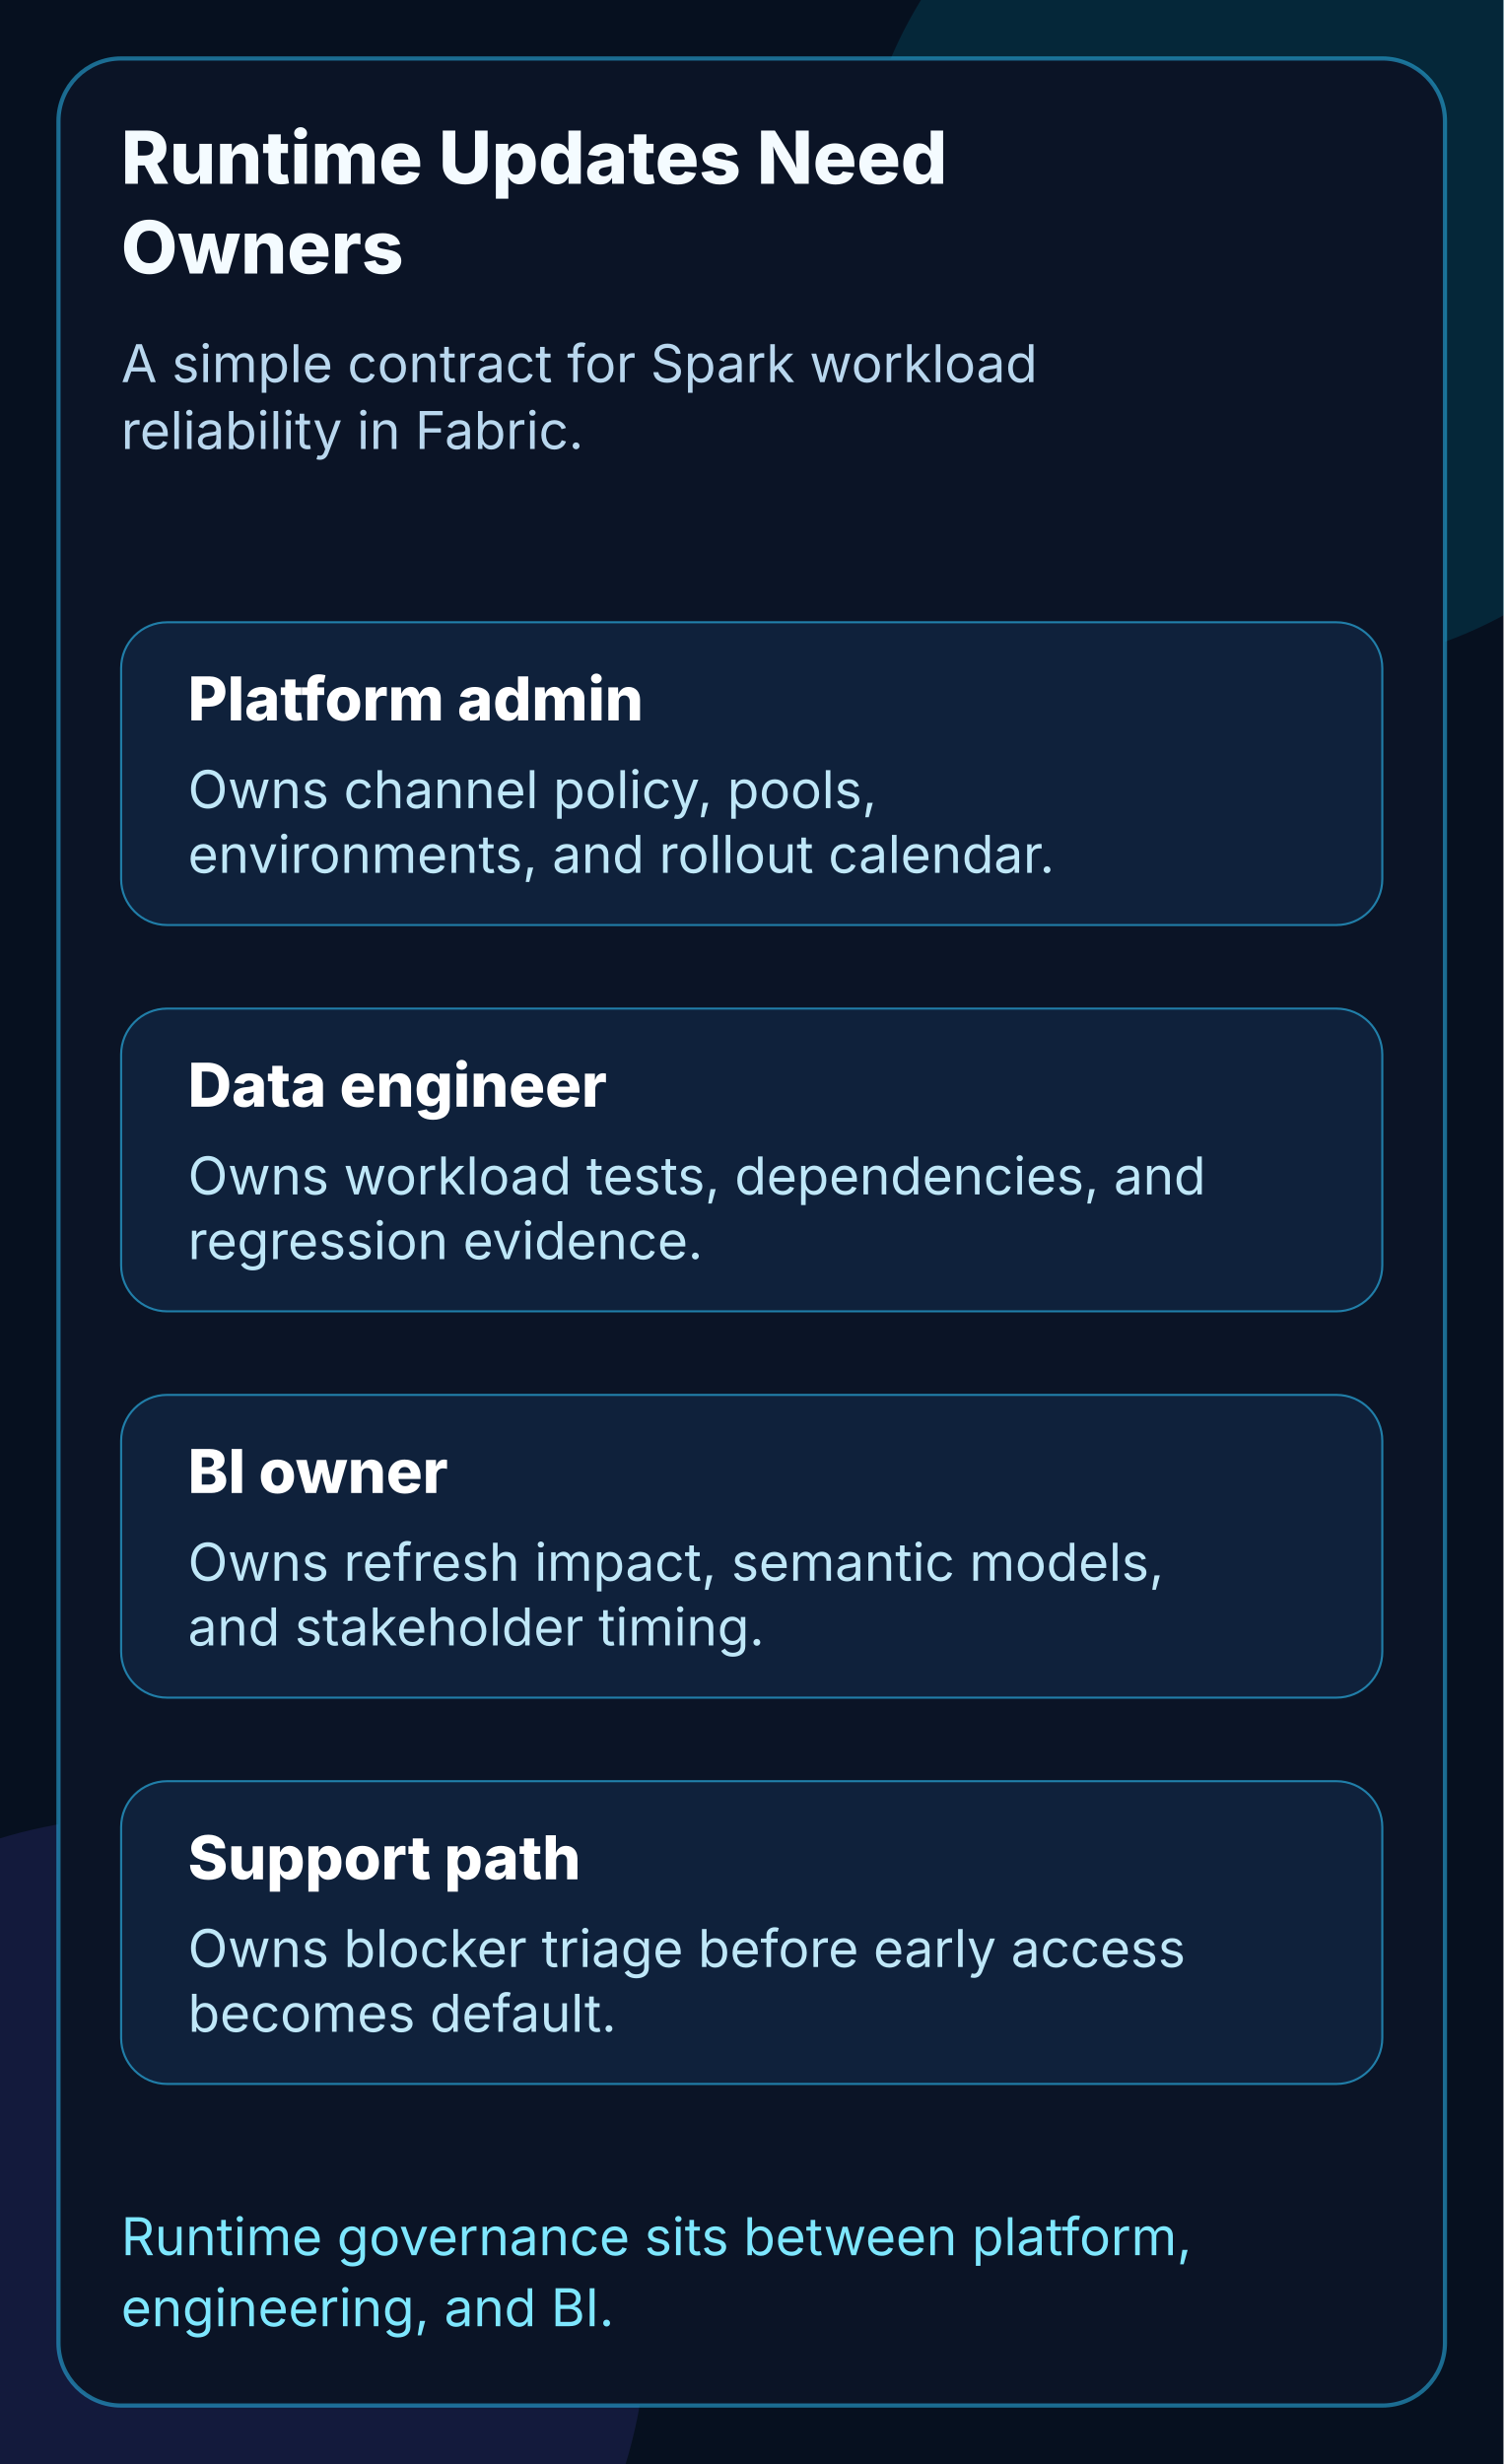
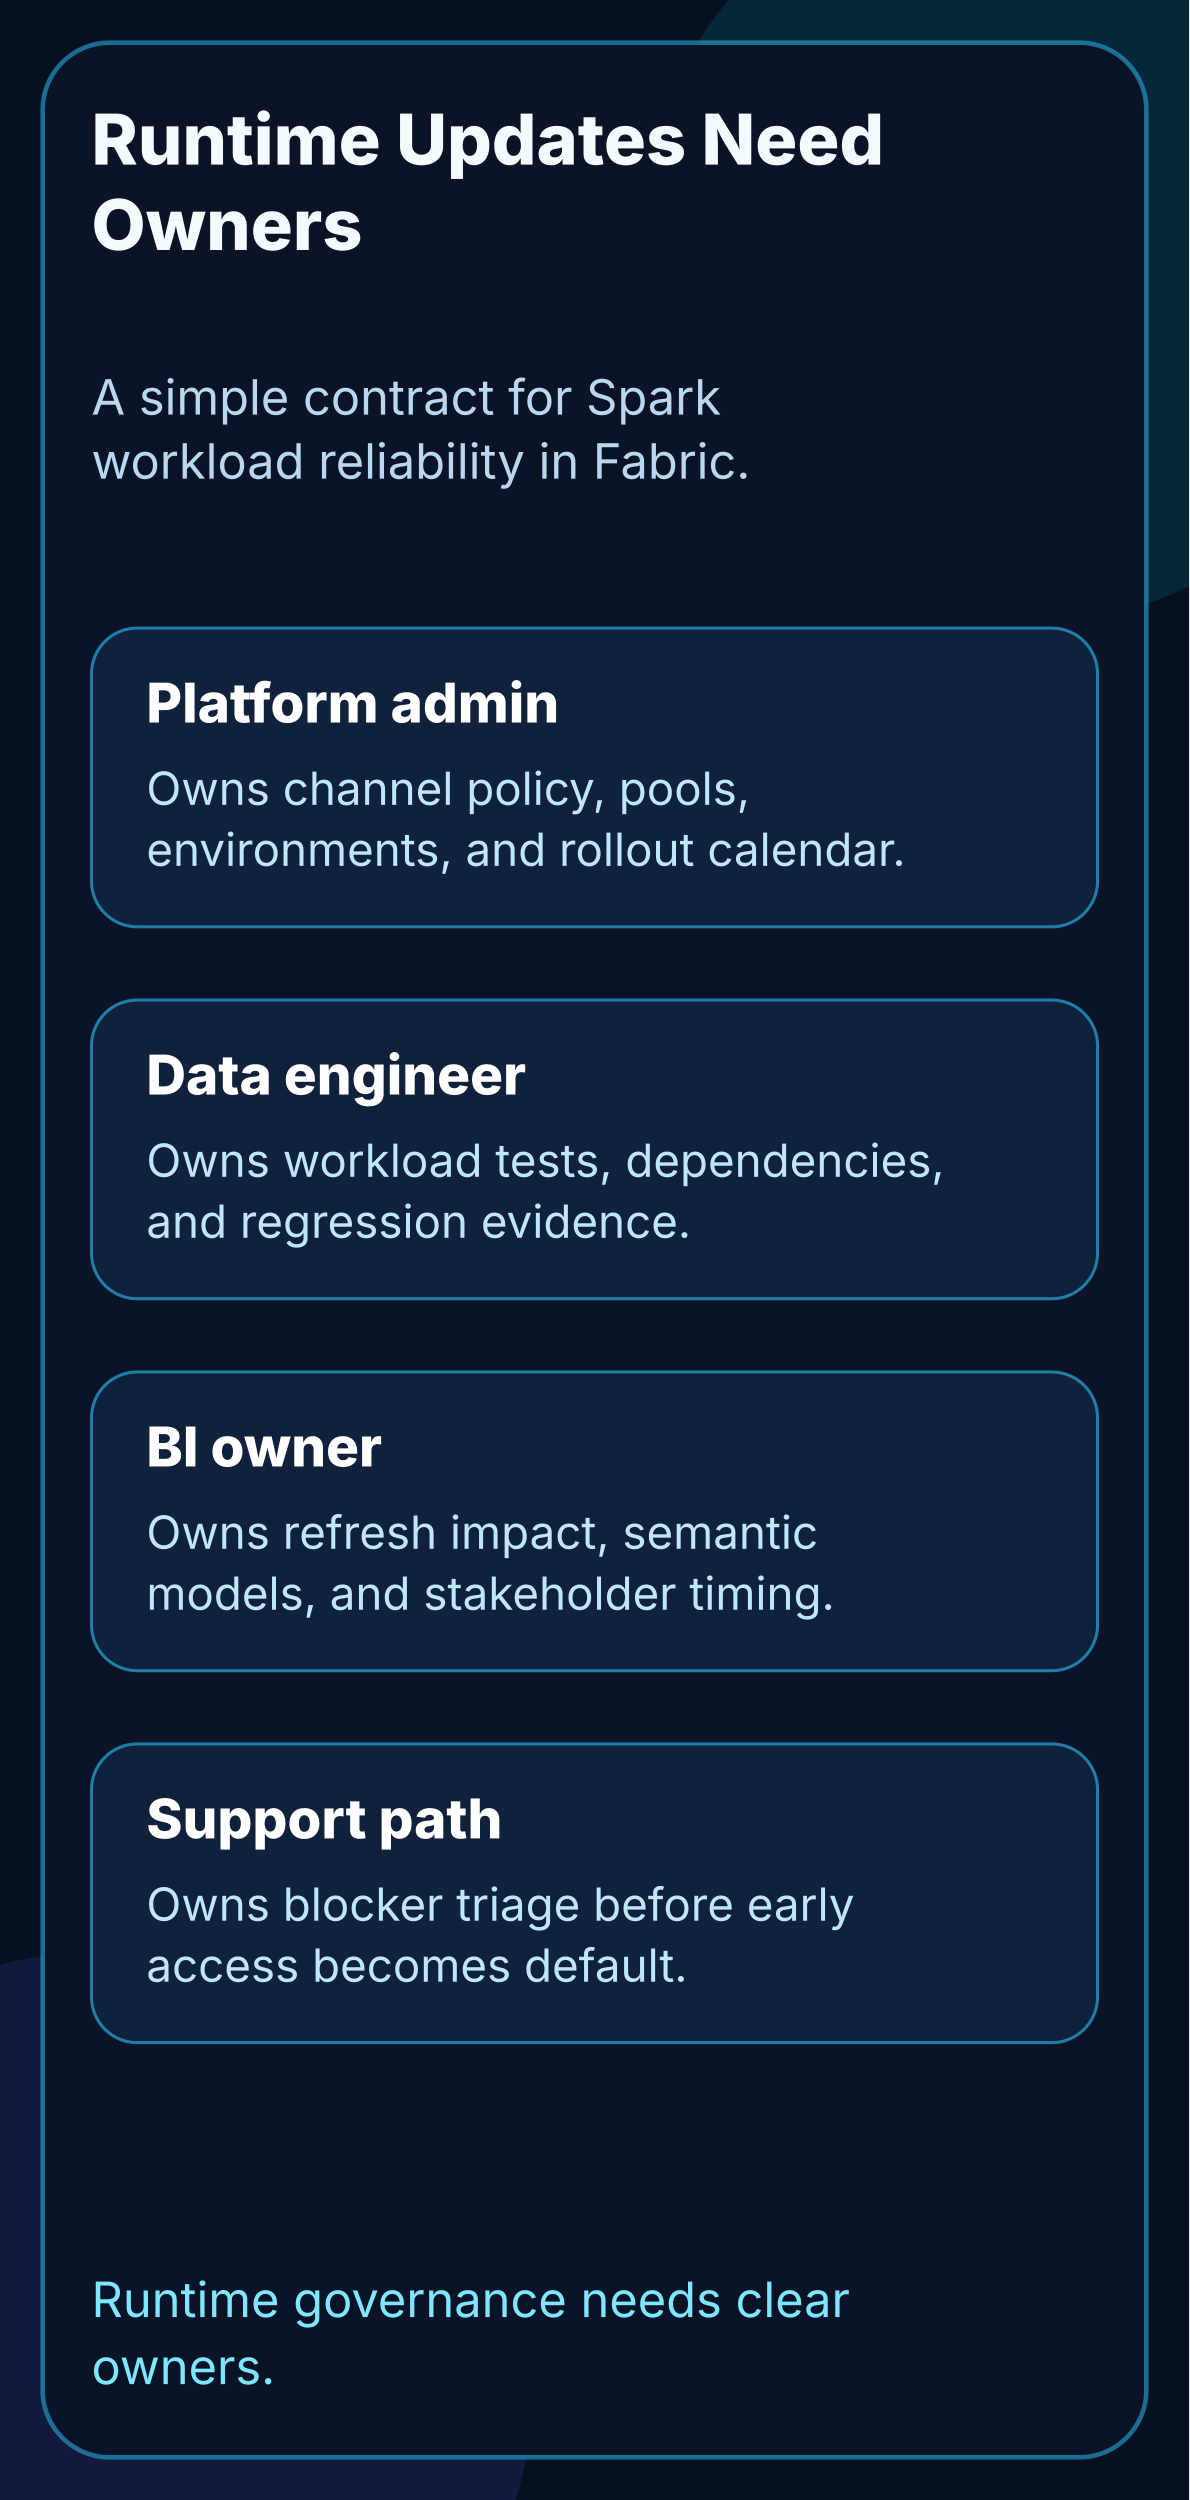
- <svg xmlns="http://www.w3.org/2000/svg" width="720" height="1180" viewBox="0 0 720 1180">
-   <rect width="720" height="1180" fill="#06101f" />
-   <circle cx="620" cy="110" r="210" fill="#00d4ff" opacity="0.12" />
-   <circle cx="70" cy="1110" r="240" fill="#6d5dfc" opacity="0.13" />
-   <rect x="28" y="28" width="664" height="1124" rx="30" fill="#0b1426" stroke="#2fc7ff" stroke-opacity="0.5" stroke-width="2" />
-   <text x="58" y="88" font-family="Inter,Segoe UI,Arial,sans-serif" font-size="35" font-weight="800" fill="#f4fbff">Runtime Updates Need</text>
-   <text x="58" y="131" font-family="Inter,Segoe UI,Arial,sans-serif" font-size="35" font-weight="800" fill="#f4fbff">Owners</text>
-   <text x="58" y="183" font-family="Inter,Segoe UI,Arial,sans-serif" font-size="25" fill="#b9d7ee">A simple contract for Spark workload</text>
-   <text x="58" y="215" font-family="Inter,Segoe UI,Arial,sans-serif" font-size="25" fill="#b9d7ee">reliability in Fabric.</text>
-   <rect x="58" y="298" width="604" height="145" rx="22" fill="#0f213b" stroke="#2fc7ff" stroke-opacity="0.58" />
-   <text x="90" y="345" font-family="Inter,Segoe UI,Arial,sans-serif" font-size="29" font-weight="760" fill="#ffffff">Platform admin</text>
-   <text x="90" y="387" font-family="Inter,Segoe UI,Arial,sans-serif" font-size="25" fill="#bfe7f8">Owns channel policy, pools,</text>
-   <text x="90" y="418" font-family="Inter,Segoe UI,Arial,sans-serif" font-size="25" fill="#bfe7f8">environments, and rollout calendar.</text>
-   <rect x="58" y="483" width="604" height="145" rx="22" fill="#0f213b" stroke="#2fc7ff" stroke-opacity="0.58" />
-   <text x="90" y="530" font-family="Inter,Segoe UI,Arial,sans-serif" font-size="29" font-weight="760" fill="#ffffff">Data engineer</text>
-   <text x="90" y="572" font-family="Inter,Segoe UI,Arial,sans-serif" font-size="25" fill="#bfe7f8">Owns workload tests, dependencies, and</text>
-   <text x="90" y="603" font-family="Inter,Segoe UI,Arial,sans-serif" font-size="25" fill="#bfe7f8">regression evidence.</text>
-   <rect x="58" y="668" width="604" height="145" rx="22" fill="#0f213b" stroke="#2fc7ff" stroke-opacity="0.58" />
-   <text x="90" y="715" font-family="Inter,Segoe UI,Arial,sans-serif" font-size="29" font-weight="760" fill="#ffffff">BI owner</text>
-   <text x="90" y="757" font-family="Inter,Segoe UI,Arial,sans-serif" font-size="25" fill="#bfe7f8">Owns refresh impact, semantic models,</text>
-   <text x="90" y="788" font-family="Inter,Segoe UI,Arial,sans-serif" font-size="25" fill="#bfe7f8">and stakeholder timing.</text>
-   <rect x="58" y="853" width="604" height="145" rx="22" fill="#0f213b" stroke="#2fc7ff" stroke-opacity="0.58" />
-   <text x="90" y="900" font-family="Inter,Segoe UI,Arial,sans-serif" font-size="29" font-weight="760" fill="#ffffff">Support path</text>
-   <text x="90" y="942" font-family="Inter,Segoe UI,Arial,sans-serif" font-size="25" fill="#bfe7f8">Owns blocker triage before early access</text>
-   <text x="90" y="973" font-family="Inter,Segoe UI,Arial,sans-serif" font-size="25" fill="#bfe7f8">becomes default.</text>
-   <text x="58" y="1080" font-family="Inter,Segoe UI,Arial,sans-serif" font-size="25" fill="#7ee7ff">Runtime governance sits between platform,</text>
-   <text x="58" y="1114" font-family="Inter,Segoe UI,Arial,sans-serif" font-size="25" fill="#7ee7ff">engineering, and BI.</text>
+ <svg xmlns="http://www.w3.org/2000/svg" width="390" height="820" viewBox="0 0 390 820">
+   <rect width="390" height="820" fill="#06101f" />
+   <circle cx="335" cy="80" r="125" fill="#00d4ff" opacity="0.12" />
+   <circle cx="35" cy="780" r="140" fill="#6d5dfc" opacity="0.13" />
+   <rect x="14" y="14" width="362" height="792" rx="22" fill="#0b1426" stroke="#2fc7ff" stroke-opacity="0.5" stroke-width="1.5" />
+   <text x="30" y="54" font-family="Inter,Segoe UI,Arial,sans-serif" font-size="23" font-weight="800" fill="#f4fbff">Runtime Updates Need</text>
+   <text x="30" y="82" font-family="Inter,Segoe UI,Arial,sans-serif" font-size="23" font-weight="800" fill="#f4fbff">Owners</text>
+   <text x="30" y="136" font-family="Inter,Segoe UI,Arial,sans-serif" font-size="16" fill="#b9d7ee">A simple contract for Spark</text>
+   <text x="30" y="157" font-family="Inter,Segoe UI,Arial,sans-serif" font-size="16" fill="#b9d7ee">workload reliability in Fabric.</text>
+   <rect x="30" y="206" width="330" height="98" rx="15" fill="#0f213b" stroke="#2fc7ff" stroke-opacity="0.58" />
+   <text x="48" y="237" font-family="Inter,Segoe UI,Arial,sans-serif" font-size="18" font-weight="760" fill="#ffffff">Platform admin</text>
+   <text x="48" y="264" font-family="Inter,Segoe UI,Arial,sans-serif" font-size="15" fill="#bfe7f8">Owns channel policy, pools,</text>
+   <text x="48" y="284" font-family="Inter,Segoe UI,Arial,sans-serif" font-size="15" fill="#bfe7f8">environments, and rollout calendar.</text>
+   <rect x="30" y="328" width="330" height="98" rx="15" fill="#0f213b" stroke="#2fc7ff" stroke-opacity="0.58" />
+   <text x="48" y="359" font-family="Inter,Segoe UI,Arial,sans-serif" font-size="18" font-weight="760" fill="#ffffff">Data engineer</text>
+   <text x="48" y="386" font-family="Inter,Segoe UI,Arial,sans-serif" font-size="15" fill="#bfe7f8">Owns workload tests, dependencies,</text>
+   <text x="48" y="406" font-family="Inter,Segoe UI,Arial,sans-serif" font-size="15" fill="#bfe7f8">and regression evidence.</text>
+   <rect x="30" y="450" width="330" height="98" rx="15" fill="#0f213b" stroke="#2fc7ff" stroke-opacity="0.58" />
+   <text x="48" y="481" font-family="Inter,Segoe UI,Arial,sans-serif" font-size="18" font-weight="760" fill="#ffffff">BI owner</text>
+   <text x="48" y="508" font-family="Inter,Segoe UI,Arial,sans-serif" font-size="15" fill="#bfe7f8">Owns refresh impact, semantic</text>
+   <text x="48" y="528" font-family="Inter,Segoe UI,Arial,sans-serif" font-size="15" fill="#bfe7f8">models, and stakeholder timing.</text>
+   <rect x="30" y="572" width="330" height="98" rx="15" fill="#0f213b" stroke="#2fc7ff" stroke-opacity="0.58" />
+   <text x="48" y="603" font-family="Inter,Segoe UI,Arial,sans-serif" font-size="18" font-weight="760" fill="#ffffff">Support path</text>
+   <text x="48" y="630" font-family="Inter,Segoe UI,Arial,sans-serif" font-size="15" fill="#bfe7f8">Owns blocker triage before early</text>
+   <text x="48" y="650" font-family="Inter,Segoe UI,Arial,sans-serif" font-size="15" fill="#bfe7f8">access becomes default.</text>
+   <text x="30" y="760" font-family="Inter,Segoe UI,Arial,sans-serif" font-size="16" fill="#7ee7ff">Runtime governance needs clear</text>
+   <text x="30" y="782" font-family="Inter,Segoe UI,Arial,sans-serif" font-size="16" fill="#7ee7ff">owners.</text>
</svg>
